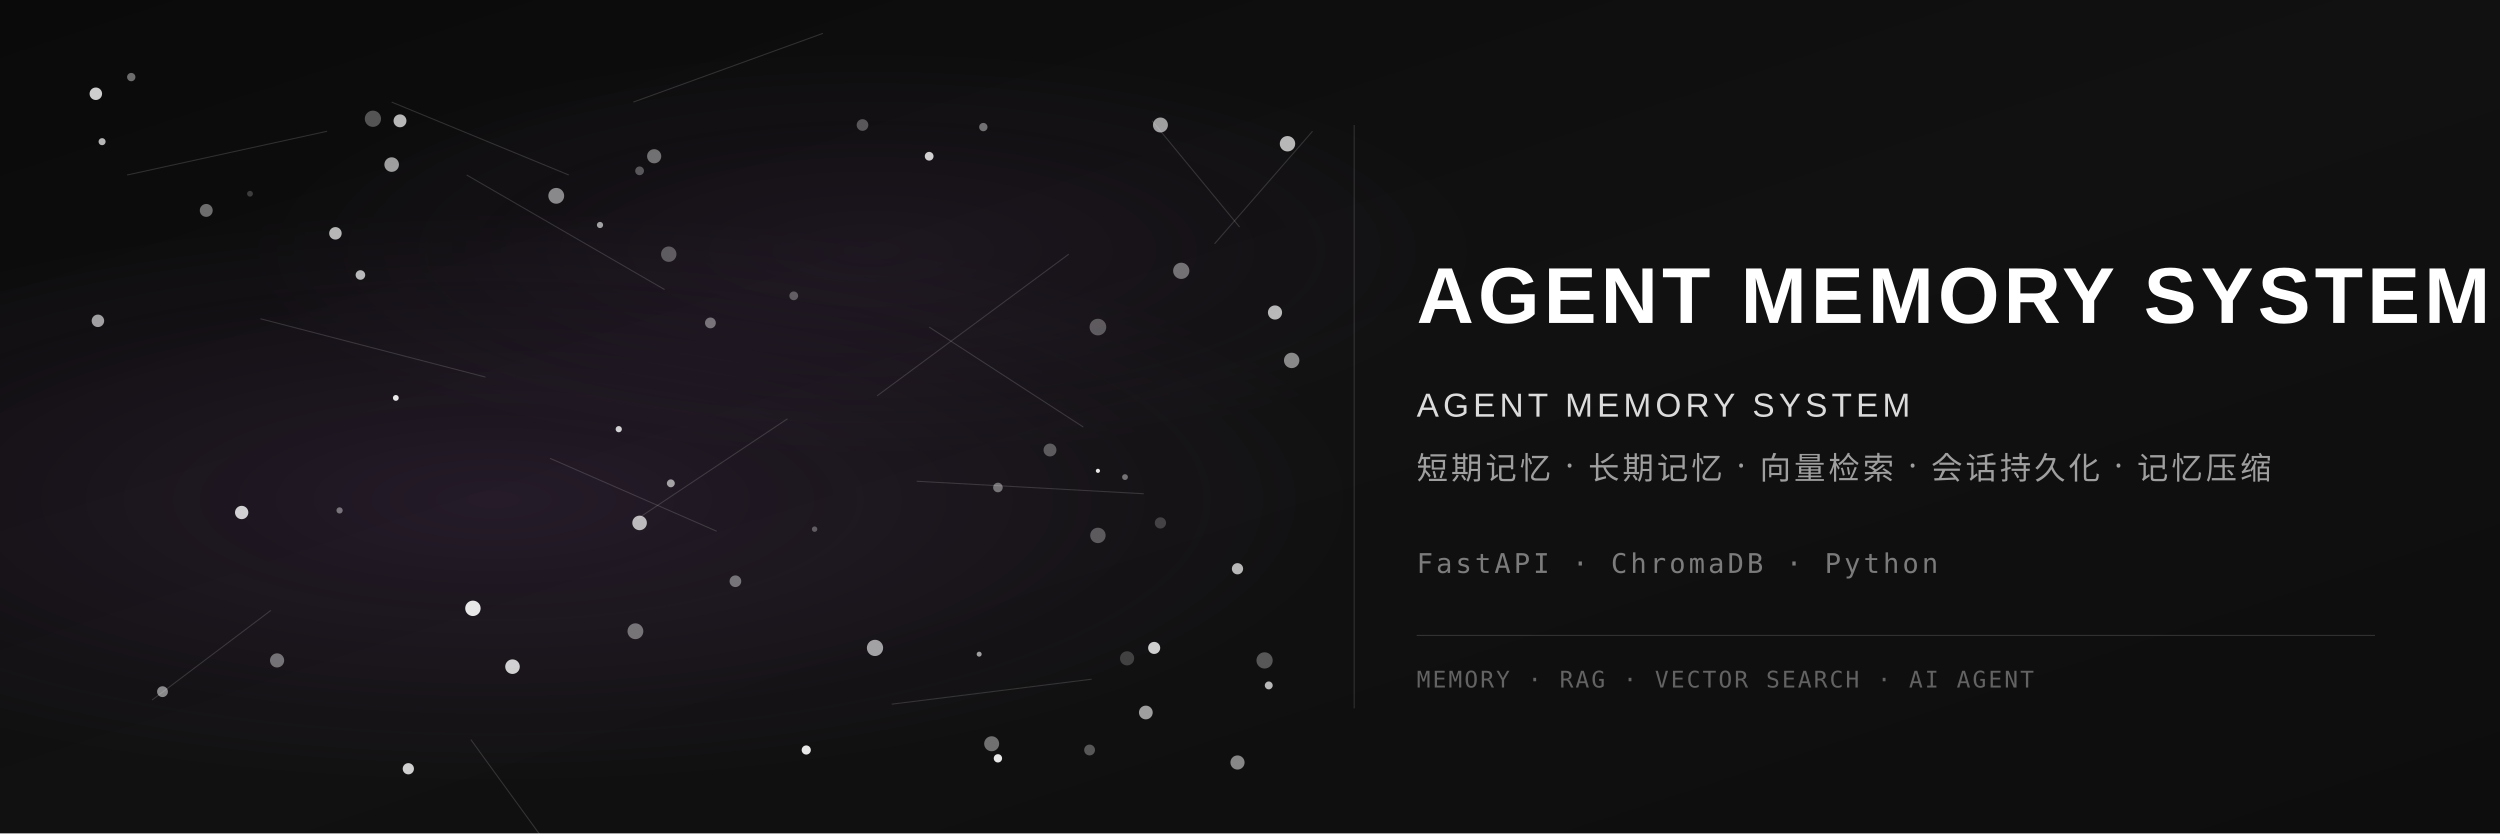
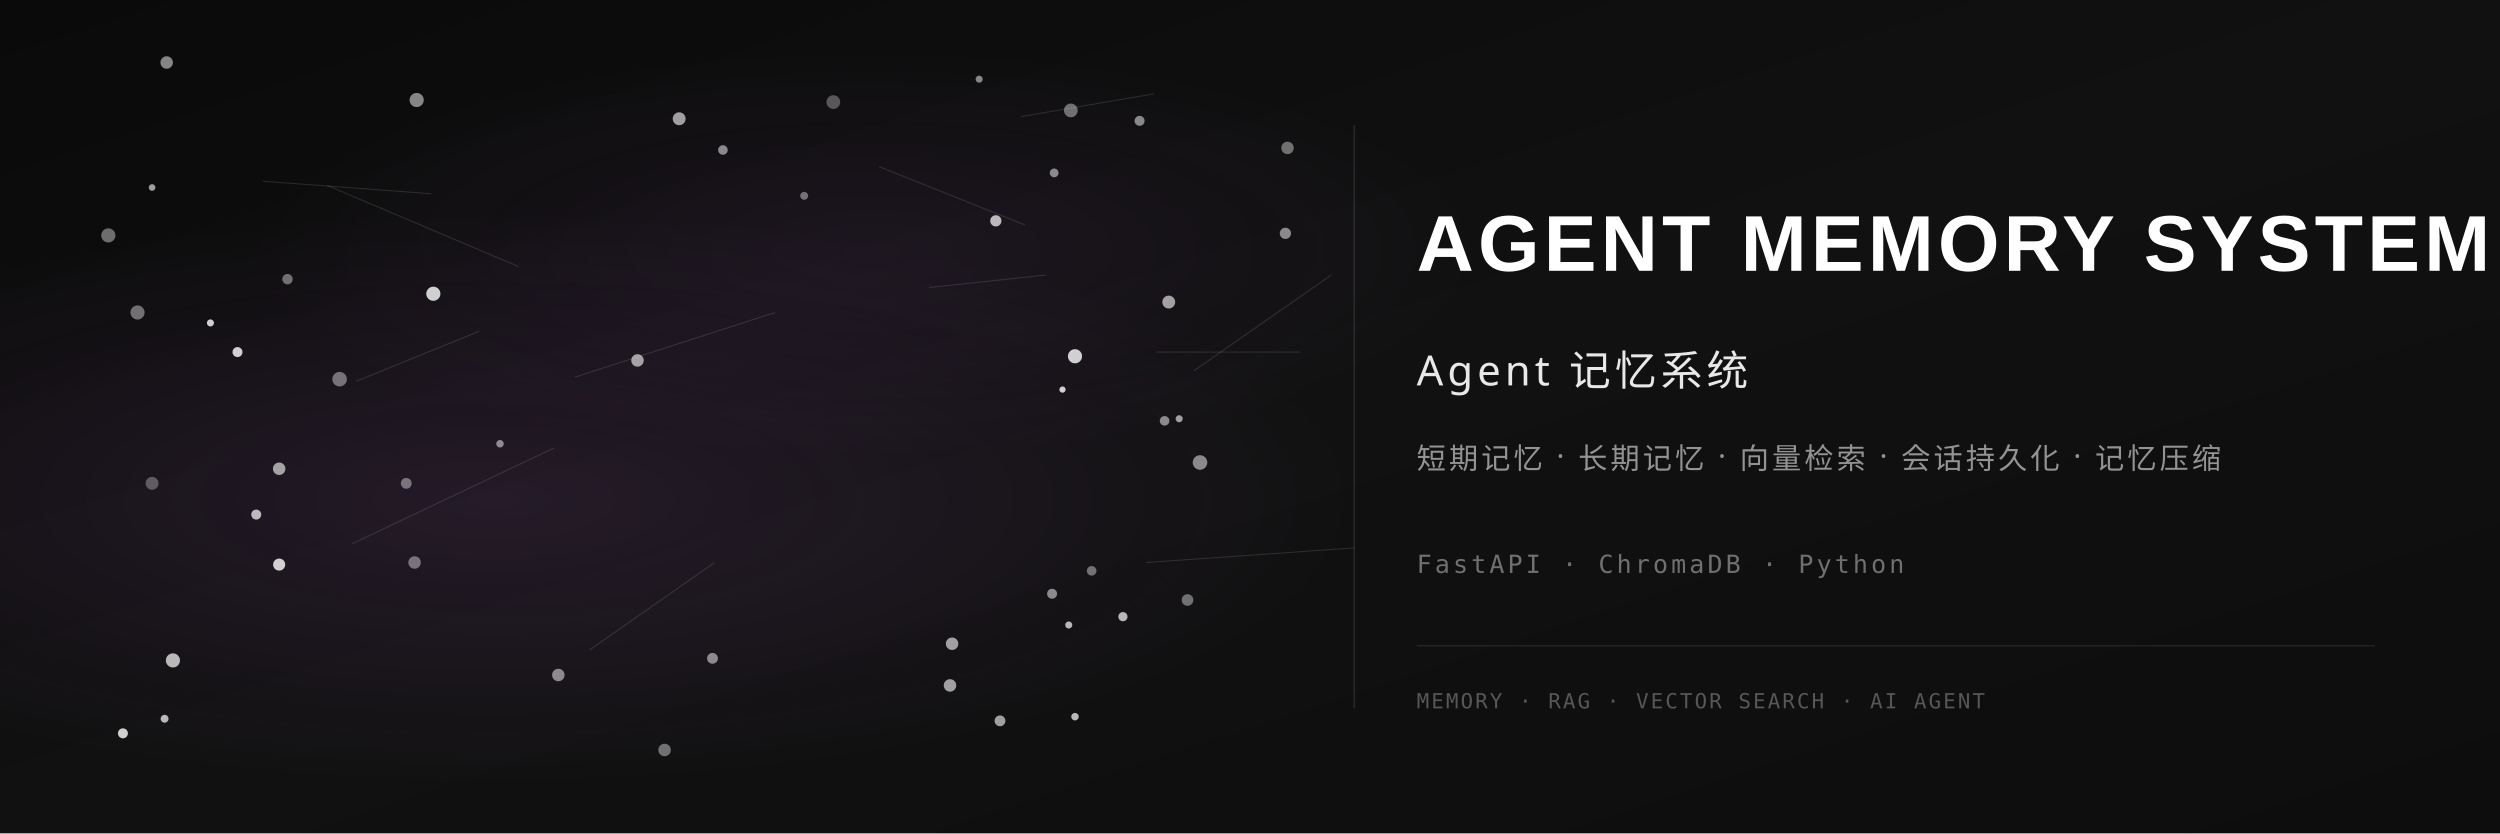
<svg xmlns="http://www.w3.org/2000/svg" viewBox="0 0 1200 400" width="1200" height="400">
  <defs>
    <linearGradient id="bg" x1="0%" y1="0%" x2="100%" y2="100%">
      <stop offset="0%" style="stop-color:#0a0a0a" />
      <stop offset="50%" style="stop-color:#111111" />
      <stop offset="100%" style="stop-color:#0d0d0d" />
    </linearGradient>
    <radialGradient id="glow1" cx="20%" cy="60%" r="35%">
      <stop offset="0%" style="stop-color:#9B59B6;stop-opacity:0.15" />
      <stop offset="100%" style="stop-color:#9B59B6;stop-opacity:0" />
    </radialGradient>
    <radialGradient id="glow2" cx="35%" cy="30%" r="25%">
      <stop offset="0%" style="stop-color:#9B59B6;stop-opacity:0.1" />
      <stop offset="100%" style="stop-color:#9B59B6;stop-opacity:0" />
    </radialGradient>
  </defs>
  <rect width="1200" height="400" fill="url(#bg)" />
  <rect width="1200" height="400" fill="url(#glow1)" />
  <rect width="1200" height="400" fill="url(#glow2)" />
-   <circle cx="414" cy="60" r="2.8" fill="white" opacity="0.3" />
-   <circle cx="196" cy="369" r="2.7" fill="white" opacity="0.8" />
-   <circle cx="297" cy="206" r="1.5" fill="white" opacity="0.8" />
-   <circle cx="246" cy="320" r="3.5" fill="white" opacity="0.8" />
-   <circle cx="504" cy="216" r="3.1" fill="white" opacity="0.3" />
-   <circle cx="479" cy="234" r="2.3" fill="white" opacity="0.4" />
-   <circle cx="321" cy="122" r="3.7" fill="white" opacity="0.3" />
-   <circle cx="120" cy="93" r="1.4" fill="white" opacity="0.2" />
-   <circle cx="353" cy="279" r="2.8" fill="white" opacity="0.4" />
-   <circle cx="78" cy="332" r="2.6" fill="white" opacity="0.5" />
-   <circle cx="470" cy="314" r="1.2" fill="white" opacity="0.6" />
-   <circle cx="381" cy="142" r="2.1" fill="white" opacity="0.3" />
-   <circle cx="307" cy="82" r="2.1" fill="white" opacity="0.3" />
-   <circle cx="550" cy="342" r="3.3" fill="white" opacity="0.6" />
-   <circle cx="557" cy="251" r="2.7" fill="white" opacity="0.2" />
-   <circle cx="594" cy="273" r="2.7" fill="white" opacity="0.7" />
-   <circle cx="554" cy="311" r="2.9" fill="white" opacity="0.8" />
-   <circle cx="618" cy="69" r="3.7" fill="white" opacity="0.7" />
-   <circle cx="322" cy="232" r="1.9" fill="white" opacity="0.6" />
-   <circle cx="47" cy="154" r="3.0" fill="white" opacity="0.6" />
-   <circle cx="192" cy="58" r="3.1" fill="white" opacity="0.7" />
-   <circle cx="523" cy="360" r="2.6" fill="white" opacity="0.3" />
-   <circle cx="305" cy="303" r="3.8" fill="white" opacity="0.4" />
-   <circle cx="527" cy="257" r="3.7" fill="white" opacity="0.3" />
-   <circle cx="557" cy="60" r="3.6" fill="white" opacity="0.6" />
-   <circle cx="133" cy="317" r="3.4" fill="white" opacity="0.4" />
-   <circle cx="179" cy="57" r="3.9" fill="white" opacity="0.3" />
-   <circle cx="99" cy="101" r="3.1" fill="white" opacity="0.4" />
-   <circle cx="609" cy="329" r="1.9" fill="white" opacity="0.7" />
-   <circle cx="527" cy="226" r="1.0" fill="white" opacity="0.9" />
-   <circle cx="188" cy="79" r="3.5" fill="white" opacity="0.6" />
-   <circle cx="387" cy="360" r="2.2" fill="white" opacity="0.9" />
-   <circle cx="472" cy="61" r="2.0" fill="white" opacity="0.4" />
-   <circle cx="227" cy="292" r="3.7" fill="white" opacity="0.9" />
-   <circle cx="607" cy="317" r="3.9" fill="white" opacity="0.3" />
-   <circle cx="612" cy="150" r="3.4" fill="white" opacity="0.7" />
-   <circle cx="476" cy="357" r="3.6" fill="white" opacity="0.4" />
-   <circle cx="161" cy="112" r="3.0" fill="white" opacity="0.7" />
-   <circle cx="620" cy="173" r="3.7" fill="white" opacity="0.5" />
-   <circle cx="479" cy="364" r="2.0" fill="white" opacity="0.9" />
-   <circle cx="527" cy="157" r="4.0" fill="white" opacity="0.3" />
-   <circle cx="540" cy="229" r="1.4" fill="white" opacity="0.4" />
-   <circle cx="267" cy="94" r="3.8" fill="white" opacity="0.5" />
-   <circle cx="420" cy="311" r="3.9" fill="white" opacity="0.6" />
-   <circle cx="314" cy="75" r="3.4" fill="white" opacity="0.4" />
-   <circle cx="163" cy="245" r="1.5" fill="white" opacity="0.4" />
-   <circle cx="391" cy="254" r="1.3" fill="white" opacity="0.3" />
-   <circle cx="190" cy="191" r="1.4" fill="white" opacity="0.9" />
-   <circle cx="307" cy="251" r="3.5" fill="white" opacity="0.7" />
-   <circle cx="173" cy="132" r="2.3" fill="white" opacity="0.7" />
-   <circle cx="49" cy="68" r="1.7" fill="white" opacity="0.7" />
-   <circle cx="46" cy="45" r="3.0" fill="white" opacity="0.8" />
-   <circle cx="116" cy="246" r="3.2" fill="white" opacity="0.8" />
-   <circle cx="446" cy="75" r="2.1" fill="white" opacity="0.8" />
-   <circle cx="567" cy="130" r="3.9" fill="white" opacity="0.4" />
-   <circle cx="288" cy="108" r="1.5" fill="white" opacity="0.6" />
-   <circle cx="63" cy="37" r="2.0" fill="white" opacity="0.4" />
-   <circle cx="541" cy="316" r="3.4" fill="white" opacity="0.2" />
-   <circle cx="594" cy="366" r="3.4" fill="white" opacity="0.5" />
-   <circle cx="341" cy="155" r="2.6" fill="white" opacity="0.4" />
-   <line x1="73" y1="336" x2="130" y2="293" stroke="white" stroke-width="0.5" opacity="0.15" />
-   <line x1="304" y1="49" x2="395" y2="16" stroke="white" stroke-width="0.5" opacity="0.15" />
-   <line x1="61" y1="84" x2="157" y2="63" stroke="white" stroke-width="0.5" opacity="0.15" />
-   <line x1="226" y1="355" x2="279" y2="428" stroke="white" stroke-width="0.5" opacity="0.15" />
-   <line x1="224" y1="84" x2="319" y2="139" stroke="white" stroke-width="0.5" opacity="0.15" />
-   <line x1="583" y1="117" x2="630" y2="63" stroke="white" stroke-width="0.5" opacity="0.15" />
-   <line x1="125" y1="153" x2="233" y2="181" stroke="white" stroke-width="0.5" opacity="0.15" />
-   <line x1="421" y1="190" x2="513" y2="122" stroke="white" stroke-width="0.5" opacity="0.15" />
-   <line x1="188" y1="49" x2="273" y2="84" stroke="white" stroke-width="0.5" opacity="0.15" />
-   <line x1="264" y1="220" x2="344" y2="255" stroke="white" stroke-width="0.5" opacity="0.15" />
-   <line x1="306" y1="249" x2="378" y2="201" stroke="white" stroke-width="0.5" opacity="0.15" />
-   <line x1="428" y1="338" x2="524" y2="326" stroke="white" stroke-width="0.5" opacity="0.15" />
-   <line x1="440" y1="231" x2="549" y2="237" stroke="white" stroke-width="0.5" opacity="0.15" />
-   <line x1="553" y1="58" x2="595" y2="109" stroke="white" stroke-width="0.5" opacity="0.15" />
-   <line x1="446" y1="157" x2="520" y2="205" stroke="white" stroke-width="0.5" opacity="0.15" />
+   <circle cx="470" cy="38" r="1.7" fill="white" opacity="0.5" />
+   <circle cx="516" cy="344" r="1.8" fill="white" opacity="0.7" />
+   <circle cx="480" cy="346" r="2.6" fill="white" opacity="0.6" />
+   <circle cx="539" cy="296" r="2.2" fill="white" opacity="0.7" />
+   <circle cx="138" cy="134" r="2.5" fill="white" opacity="0.4" />
+   <circle cx="83" cy="317" r="3.4" fill="white" opacity="0.7" />
+   <circle cx="134" cy="271" r="2.9" fill="white" opacity="0.8" />
+   <circle cx="240" cy="213" r="1.8" fill="white" opacity="0.5" />
+   <circle cx="566" cy="201" r="1.7" fill="white" opacity="0.6" />
+   <circle cx="306" cy="173" r="3.0" fill="white" opacity="0.6" />
+   <circle cx="52" cy="113" r="3.4" fill="white" opacity="0.4" />
+   <circle cx="123" cy="247" r="2.4" fill="white" opacity="0.7" />
+   <circle cx="73" cy="232" r="3.1" fill="white" opacity="0.3" />
+   <circle cx="510" cy="187" r="1.5" fill="white" opacity="0.8" />
+   <circle cx="134" cy="225" r="3.0" fill="white" opacity="0.6" />
+   <circle cx="79" cy="345" r="1.9" fill="white" opacity="0.7" />
+   <circle cx="200" cy="48" r="3.4" fill="white" opacity="0.5" />
+   <circle cx="618" cy="71" r="3.0" fill="white" opacity="0.4" />
+   <circle cx="208" cy="141" r="3.4" fill="white" opacity="0.8" />
+   <circle cx="80" cy="30" r="3.0" fill="white" opacity="0.5" />
+   <circle cx="570" cy="288" r="2.8" fill="white" opacity="0.4" />
+   <circle cx="506" cy="83" r="2.1" fill="white" opacity="0.5" />
+   <circle cx="516" cy="171" r="3.4" fill="white" opacity="0.8" />
+   <circle cx="559" cy="202" r="2.3" fill="white" opacity="0.5" />
+   <circle cx="163" cy="182" r="3.5" fill="white" opacity="0.4" />
+   <circle cx="101" cy="155" r="1.7" fill="white" opacity="0.8" />
+   <circle cx="524" cy="274" r="2.3" fill="white" opacity="0.4" />
+   <circle cx="342" cy="316" r="2.6" fill="white" opacity="0.5" />
+   <circle cx="347" cy="72" r="2.3" fill="white" opacity="0.5" />
+   <circle cx="319" cy="360" r="3.0" fill="white" opacity="0.4" />
+   <circle cx="199" cy="270" r="3.0" fill="white" opacity="0.4" />
+   <circle cx="561" cy="145" r="3.1" fill="white" opacity="0.6" />
+   <circle cx="268" cy="324" r="3.0" fill="white" opacity="0.5" />
+   <circle cx="66" cy="150" r="3.4" fill="white" opacity="0.4" />
+   <circle cx="73" cy="90" r="1.6" fill="white" opacity="0.6" />
+   <circle cx="478" cy="106" r="2.7" fill="white" opacity="0.7" />
+   <circle cx="114" cy="169" r="2.4" fill="white" opacity="0.8" />
+   <circle cx="400" cy="49" r="3.3" fill="white" opacity="0.3" />
+   <circle cx="505" cy="285" r="2.4" fill="white" opacity="0.5" />
+   <circle cx="576" cy="222" r="3.5" fill="white" opacity="0.5" />
+   <circle cx="457" cy="309" r="3.0" fill="white" opacity="0.6" />
+   <circle cx="514" cy="53" r="3.3" fill="white" opacity="0.4" />
+   <circle cx="547" cy="58" r="2.4" fill="white" opacity="0.5" />
+   <circle cx="386" cy="94" r="1.9" fill="white" opacity="0.4" />
+   <circle cx="59" cy="352" r="2.4" fill="white" opacity="0.8" />
+   <circle cx="617" cy="112" r="2.7" fill="white" opacity="0.5" />
+   <circle cx="195" cy="232" r="2.6" fill="white" opacity="0.4" />
+   <circle cx="326" cy="57" r="3.1" fill="white" opacity="0.6" />
+   <circle cx="513" cy="300" r="1.7" fill="white" opacity="0.7" />
+   <circle cx="456" cy="329" r="3.0" fill="white" opacity="0.6" />
+   <line x1="555" y1="169" x2="624" y2="169" stroke="white" stroke-width="0.5" opacity="0.12" />
+   <line x1="169" y1="261" x2="266" y2="215" stroke="white" stroke-width="0.5" opacity="0.12" />
+   <line x1="573" y1="178" x2="639" y2="132" stroke="white" stroke-width="0.5" opacity="0.12" />
+   <line x1="490" y1="56" x2="554" y2="45" stroke="white" stroke-width="0.5" opacity="0.12" />
+   <line x1="550" y1="270" x2="650" y2="263" stroke="white" stroke-width="0.5" opacity="0.12" />
+   <line x1="126" y1="87" x2="207" y2="93" stroke="white" stroke-width="0.5" opacity="0.12" />
+   <line x1="276" y1="181" x2="372" y2="150" stroke="white" stroke-width="0.5" opacity="0.12" />
+   <line x1="283" y1="312" x2="343" y2="270" stroke="white" stroke-width="0.5" opacity="0.12" />
+   <line x1="157" y1="89" x2="249" y2="128" stroke="white" stroke-width="0.5" opacity="0.12" />
+   <line x1="422" y1="80" x2="492" y2="108" stroke="white" stroke-width="0.5" opacity="0.12" />
+   <line x1="171" y1="183" x2="230" y2="159" stroke="white" stroke-width="0.5" opacity="0.12" />
+   <line x1="446" y1="138" x2="502" y2="132" stroke="white" stroke-width="0.5" opacity="0.12" />
  <line x1="650" y1="60" x2="650" y2="340" stroke="white" stroke-width="0.5" opacity="0.15" />
-   <text x="680" y="155" font-family="'SF Pro Display','Helvetica Neue',Arial,sans-serif" font-size="38" font-weight="800" fill="white" letter-spacing="2">AGENT MEMORY SYSTEM</text>
-   <text x="680" y="200" font-family="'SF Pro Display','Helvetica Neue',Arial,sans-serif" font-size="16" font-weight="400" fill="white" opacity="0.85" letter-spacing="2">AGENT MEMORY SYSTEM</text>
-   <text x="680" y="230" font-family="'Noto Sans SC','PingFang SC','Microsoft YaHei',sans-serif" font-size="15" font-weight="300" fill="white" opacity="0.6" letter-spacing="1.5">短期记忆 · 长期记忆 · 向量检索 · 会话持久化 · 记忆压缩</text>
-   <text x="680" y="275" font-family="'SF Mono','Fira Code','Consolas',monospace" font-size="13" fill="white" opacity="0.45" letter-spacing="1.5">FastAPI · ChromaDB · Python</text>
-   <line x1="680" y1="305" x2="1140" y2="305" stroke="white" stroke-width="0.5" opacity="0.15" />
-   <text x="680" y="330" font-family="'SF Mono','Fira Code','Consolas',monospace" font-size="11" fill="white" opacity="0.35" letter-spacing="1">MEMORY · RAG · VECTOR SEARCH · AI AGENT</text>
+   <text x="680" y="130" font-family="'SF Pro Display','Helvetica Neue',Arial,sans-serif" font-size="38" font-weight="800" fill="white" letter-spacing="2">AGENT MEMORY SYSTEM</text>
+   <text x="680" y="185" font-family="'Noto Sans SC','PingFang SC','Microsoft YaHei',sans-serif" font-size="20" font-weight="500" fill="white" opacity="0.9" letter-spacing="2">Agent 记忆系统</text>
+   <text x="680" y="225" font-family="'Noto Sans SC','PingFang SC','Microsoft YaHei',sans-serif" font-size="14" font-weight="300" fill="white" opacity="0.55" letter-spacing="1.5">短期记忆 · 长期记忆 · 向量检索 · 会话持久化 · 记忆压缩</text>
+   <text x="680" y="275" font-family="'SF Mono','Fira Code','Consolas',monospace" font-size="12" fill="white" opacity="0.4" letter-spacing="1.5">FastAPI · ChromaDB · Python</text>
+   <line x1="680" y1="310" x2="1140" y2="310" stroke="white" stroke-width="0.5" opacity="0.12" />
+   <text x="680" y="340" font-family="'SF Mono','Fira Code','Consolas',monospace" font-size="10" fill="white" opacity="0.3" letter-spacing="1">MEMORY · RAG · VECTOR SEARCH · AI AGENT</text>
</svg>
